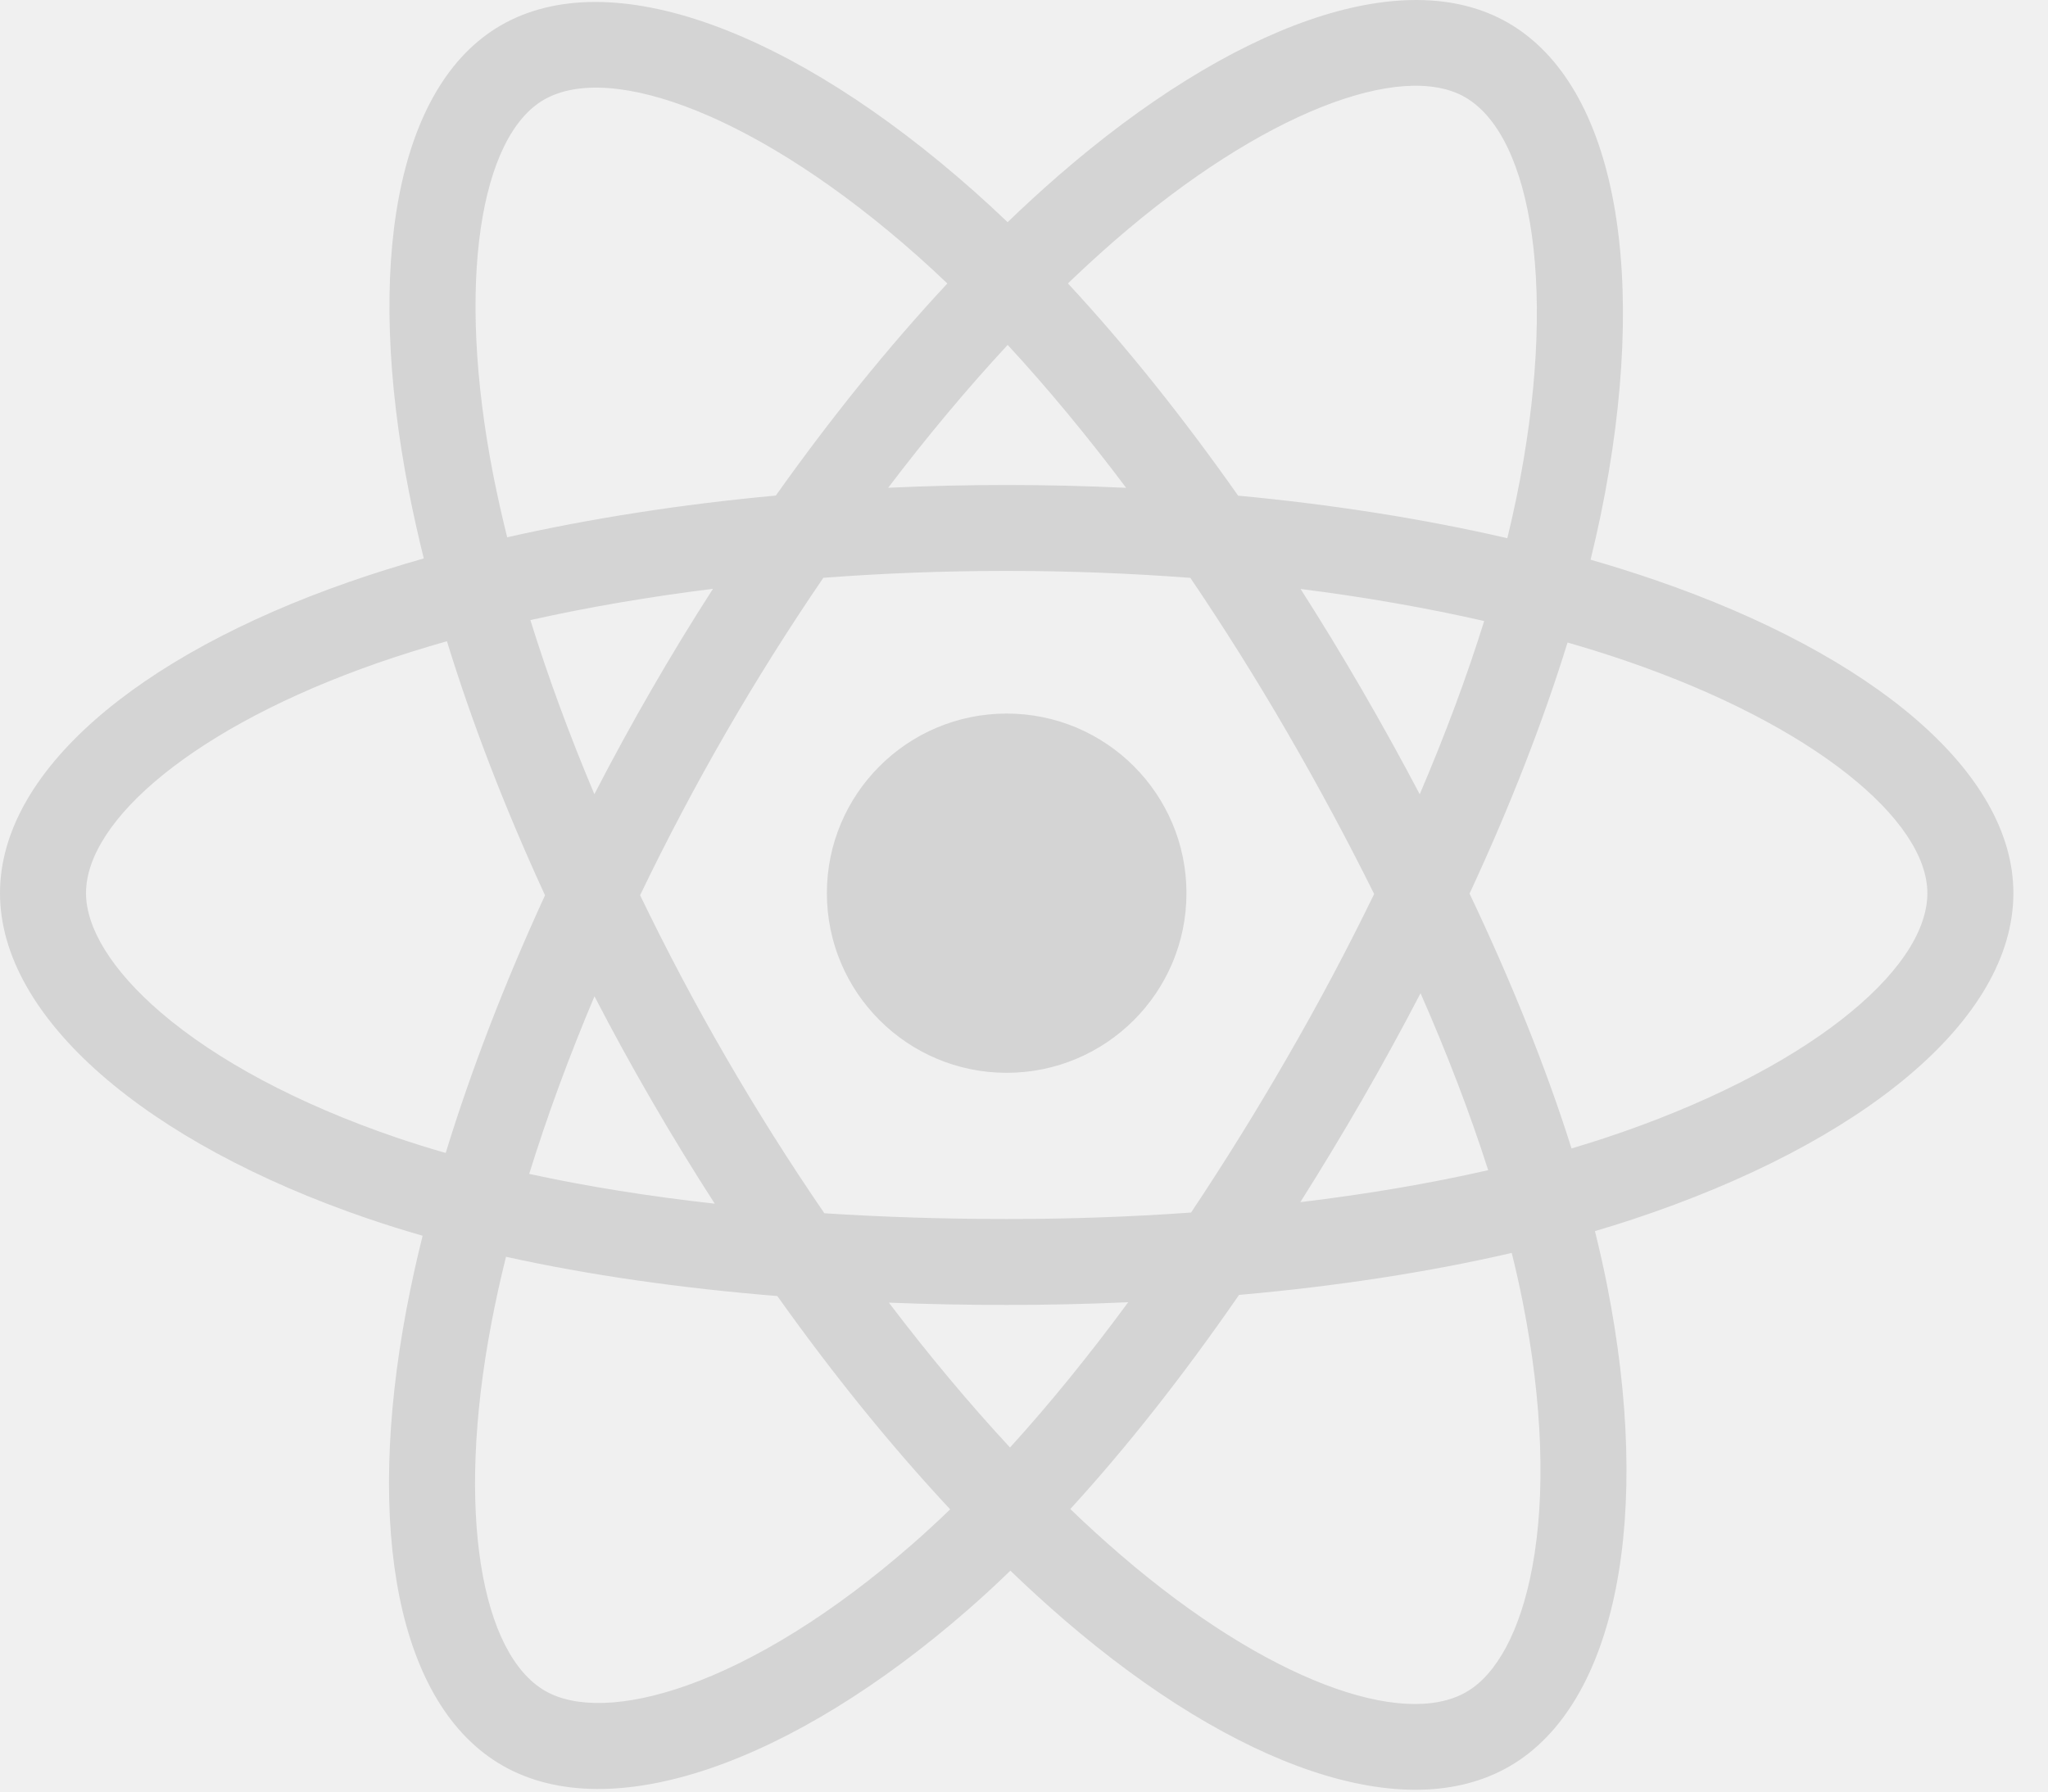
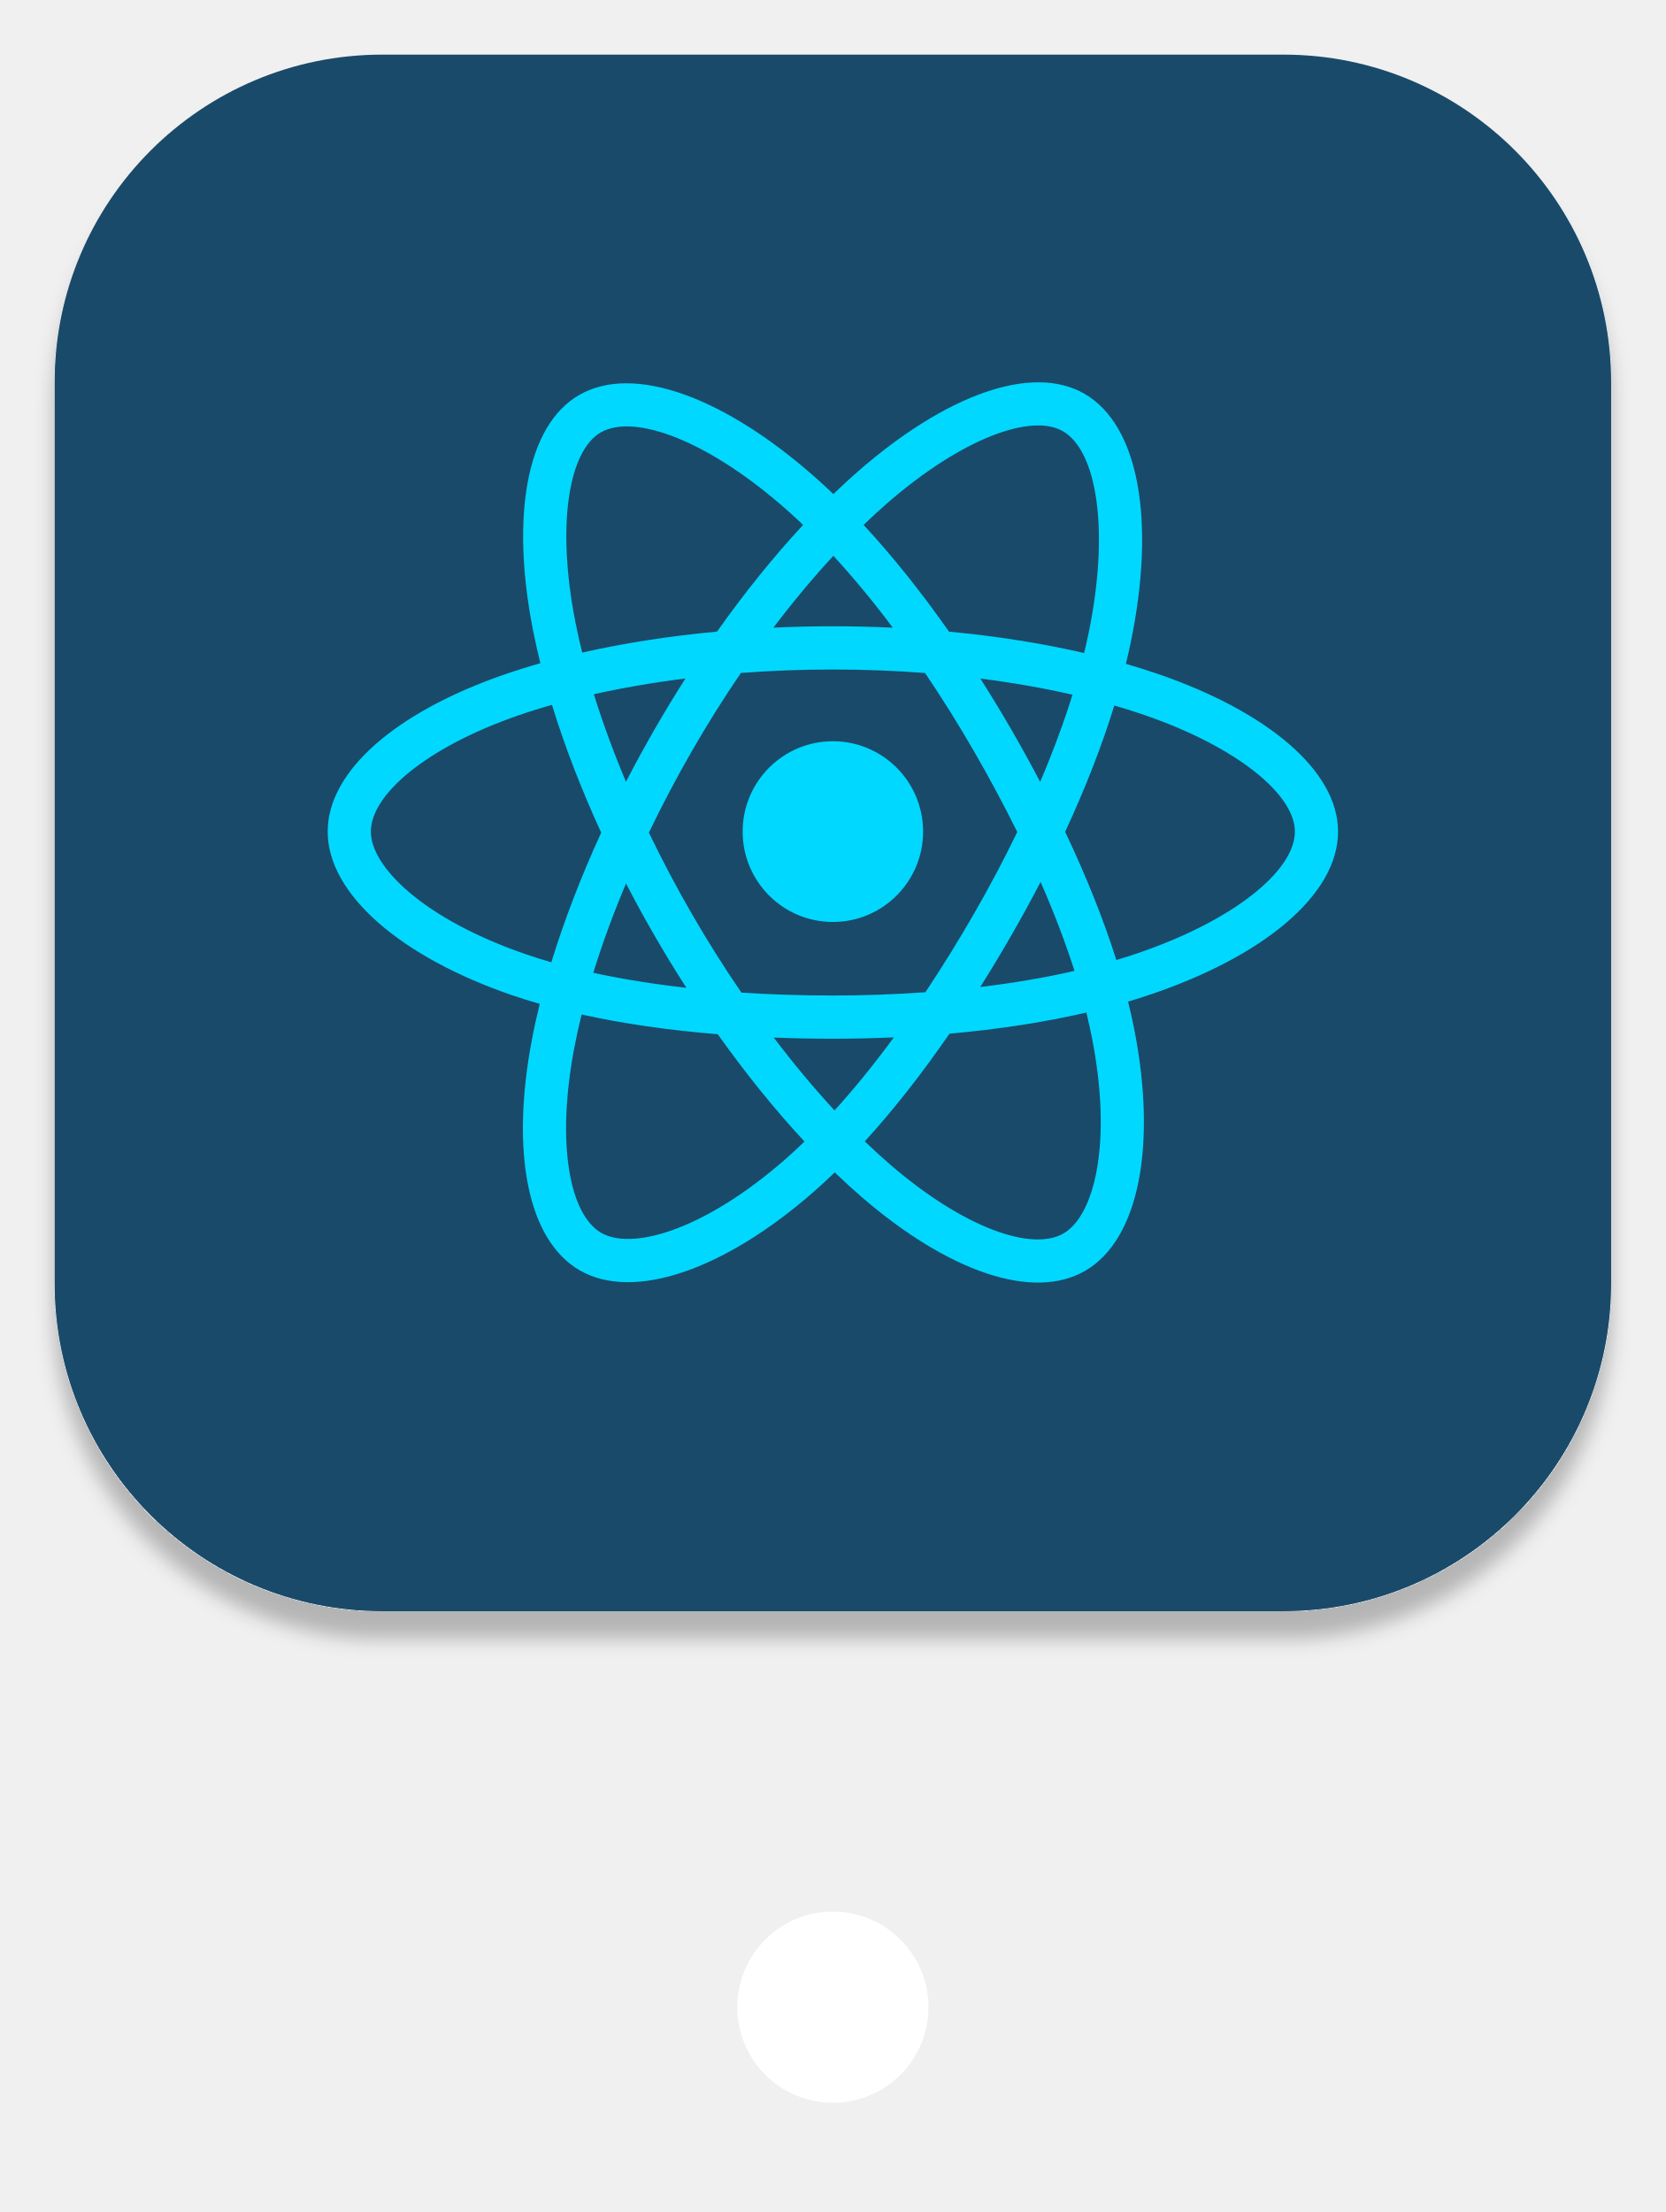
- <svg xmlns="http://www.w3.org/2000/svg" width="40" height="35" viewBox="0 0 40 35" fill="none">
-   <g clip-path="url(#clip0_150_2)">
-     <path d="M32.332 11.333C31.913 11.189 31.491 11.056 31.066 10.934C31.137 10.642 31.203 10.354 31.262 10.071C32.22 5.423 31.593 1.678 29.454 0.445C27.402 -0.737 24.047 0.495 20.659 3.442C20.325 3.733 19.999 4.033 19.68 4.34C19.466 4.136 19.249 3.935 19.028 3.739C15.477 0.588 11.918 -0.74 9.781 0.496C7.731 1.682 7.124 5.202 7.987 9.608C8.073 10.044 8.17 10.478 8.277 10.909C7.774 11.053 7.287 11.205 6.822 11.367C2.659 12.818 0 15.091 0 17.449C0 19.884 2.854 22.327 7.191 23.808C7.542 23.928 7.897 24.039 8.254 24.141C8.138 24.605 8.035 25.073 7.945 25.544C7.123 29.872 7.765 33.31 9.809 34.488C11.92 35.705 15.463 34.454 18.914 31.44C19.194 31.195 19.467 30.943 19.734 30.684C20.079 31.017 20.434 31.34 20.797 31.654C24.139 34.528 27.44 35.688 29.482 34.507C31.591 33.286 32.277 29.594 31.387 25.101C31.317 24.75 31.238 24.399 31.151 24.051C31.4 23.977 31.644 23.902 31.882 23.823C36.39 22.33 39.324 19.917 39.324 17.449C39.324 15.082 36.579 12.794 32.332 11.333ZM31.354 22.229C31.139 22.3 30.918 22.369 30.694 22.436C30.196 20.861 29.524 19.187 28.702 17.457C29.487 15.768 30.132 14.116 30.616 12.552C31.018 12.668 31.409 12.79 31.785 12.92C35.424 14.172 37.644 16.023 37.644 17.449C37.644 18.968 35.246 20.94 31.354 22.229ZM29.739 25.427C30.133 27.414 30.189 29.21 29.928 30.614C29.694 31.876 29.223 32.717 28.64 33.054C27.401 33.771 24.751 32.839 21.893 30.381C21.555 30.09 21.225 29.789 20.904 29.48C22.012 28.269 23.12 26.861 24.2 25.297C26.102 25.129 27.897 24.853 29.526 24.477C29.606 24.8 29.678 25.117 29.739 25.427ZM13.406 32.93C12.195 33.357 11.231 33.369 10.648 33.033C9.408 32.319 8.892 29.559 9.596 25.857C9.679 25.419 9.775 24.984 9.883 24.552C11.493 24.908 13.276 25.164 15.182 25.319C16.27 26.849 17.409 28.255 18.558 29.486C18.314 29.722 18.064 29.952 17.808 30.176C16.283 31.509 14.754 32.454 13.406 32.93ZM7.734 22.22C5.817 21.565 4.233 20.714 3.148 19.785C2.172 18.95 1.68 18.121 1.68 17.449C1.68 16.018 3.815 14.193 7.375 12.952C7.807 12.802 8.259 12.66 8.729 12.527C9.221 14.126 9.866 15.799 10.645 17.49C9.856 19.206 9.202 20.905 8.705 22.524C8.379 22.43 8.055 22.329 7.734 22.22ZM9.635 9.285C8.896 5.511 9.387 2.664 10.622 1.949C11.938 1.188 14.847 2.273 17.913 4.994C18.113 5.172 18.31 5.353 18.503 5.538C17.361 6.764 16.232 8.16 15.153 9.681C13.304 9.852 11.534 10.128 9.906 10.496C9.806 10.095 9.715 9.691 9.635 9.285ZM26.598 13.471C26.213 12.807 25.815 12.152 25.402 11.506C26.657 11.664 27.859 11.875 28.988 12.132C28.649 13.218 28.227 14.353 27.729 15.516C27.366 14.827 26.989 14.145 26.598 13.471ZM19.681 6.738C20.456 7.577 21.232 8.514 21.995 9.53C20.446 9.457 18.895 9.456 17.347 9.529C18.111 8.522 18.894 7.587 19.681 6.738ZM12.719 13.483C12.333 14.151 11.963 14.829 11.609 15.515C11.12 14.355 10.701 13.215 10.359 12.114C11.481 11.863 12.678 11.658 13.925 11.503C13.507 12.153 13.105 12.813 12.719 13.483ZM13.96 23.515C12.672 23.371 11.458 23.177 10.336 22.933C10.683 21.812 11.111 20.648 11.611 19.463C11.966 20.15 12.338 20.828 12.726 21.497C13.124 22.184 13.537 22.858 13.96 23.515ZM19.727 28.278C18.931 27.42 18.137 26.47 17.361 25.448C18.114 25.478 18.882 25.493 19.662 25.493C20.463 25.493 21.256 25.475 22.035 25.44C21.27 26.48 20.497 27.431 19.727 28.278ZM27.745 19.403C28.271 20.6 28.714 21.758 29.066 22.86C27.925 23.12 26.694 23.329 25.397 23.485C25.813 22.826 26.215 22.16 26.605 21.485C27 20.799 27.38 20.105 27.745 19.403ZM25.149 20.646C24.554 21.68 23.925 22.695 23.263 23.688C22.064 23.773 20.863 23.815 19.662 23.814C18.438 23.814 17.248 23.776 16.101 23.702C15.422 22.711 14.781 21.695 14.179 20.655C13.58 19.622 13.021 18.565 12.502 17.489C13.019 16.413 13.577 15.356 14.174 14.321L14.174 14.321C14.771 13.286 15.407 12.274 16.081 11.288C17.25 11.199 18.45 11.153 19.662 11.153C20.879 11.153 22.08 11.2 23.249 11.289C23.916 12.274 24.548 13.283 25.144 14.312C25.743 15.345 26.308 16.396 26.839 17.465C26.314 18.545 25.75 19.606 25.149 20.646ZM28.615 1.899C29.931 2.658 30.444 5.719 29.616 9.732C29.564 9.988 29.504 10.249 29.44 10.514C27.808 10.137 26.037 9.857 24.182 9.683C23.101 8.146 21.982 6.748 20.858 5.537C21.152 5.254 21.454 4.977 21.762 4.708C24.665 2.184 27.378 1.187 28.615 1.899ZM19.662 13.94C21.601 13.94 23.173 15.511 23.173 17.449C23.173 19.387 21.601 20.958 19.662 20.958C17.723 20.958 16.15 19.387 16.15 17.449C16.15 15.511 17.723 13.94 19.662 13.94Z" fill="#D4D4D4" />
+ <svg xmlns="http://www.w3.org/2000/svg" width="61" height="81" viewBox="0 0 61 81" fill="none">
+   <circle cx="30.5" cy="73.5" r="3.5" fill="white" />
+   <g filter="url(#filter0_d_163_69)">
+     <rect x="2" y="2" width="57" height="57" rx="12" fill="#1A4A6A" />
+     <g clip-path="url(#clip0_163_69)">
+       <path d="M42.421 24.685C42.028 24.55 41.63 24.424 41.23 24.309C41.298 24.034 41.359 23.762 41.414 23.496C42.316 19.113 41.727 15.582 39.713 14.419C37.783 13.305 34.627 14.467 31.438 17.246C31.124 17.52 30.817 17.802 30.517 18.092C30.316 17.899 30.112 17.71 29.904 17.525C26.563 14.554 23.214 13.302 21.203 14.468C19.274 15.586 18.703 18.905 19.515 23.059C19.596 23.47 19.687 23.879 19.788 24.286C19.314 24.421 18.857 24.565 18.419 24.717C14.502 26.085 12 28.229 12 30.452C12 32.748 14.686 35.051 18.766 36.448C19.097 36.561 19.43 36.665 19.766 36.761C19.657 37.199 19.56 37.64 19.476 38.084C18.702 42.166 19.306 45.406 21.229 46.517C23.216 47.664 26.55 46.485 29.796 43.643C30.059 43.412 30.317 43.175 30.568 42.931C30.893 43.245 31.227 43.55 31.568 43.845C34.713 46.554 37.819 47.649 39.74 46.535C41.725 45.384 42.37 41.903 41.532 37.667C41.466 37.335 41.392 37.005 41.31 36.677C41.545 36.607 41.775 36.536 41.998 36.461C46.24 35.054 49 32.779 49 30.452C49 28.221 46.417 26.063 42.421 24.685ZM41.501 34.959C41.299 35.026 41.092 35.091 40.88 35.154C40.412 33.669 39.78 32.091 39.006 30.46C39.744 28.867 40.352 27.309 40.807 25.834C41.186 25.944 41.553 26.06 41.907 26.182C45.331 27.362 47.419 29.107 47.419 30.452C47.419 31.884 45.164 33.744 41.501 34.959ZM39.982 37.974C40.352 39.847 40.405 41.541 40.16 42.865C39.939 44.054 39.496 44.847 38.948 45.165C37.782 45.841 35.289 44.962 32.599 42.645C32.281 42.37 31.971 42.087 31.669 41.795C32.712 40.653 33.754 39.326 34.77 37.852C36.559 37.693 38.249 37.433 39.782 37.078C39.857 37.383 39.924 37.682 39.982 37.974ZM24.614 45.048C23.475 45.451 22.567 45.463 22.019 45.146C20.852 44.472 20.367 41.87 21.029 38.379C21.107 37.967 21.197 37.556 21.299 37.149C22.814 37.485 24.492 37.726 26.285 37.872C27.309 39.314 28.381 40.64 29.461 41.801C29.231 42.024 28.996 42.241 28.756 42.452C27.32 43.708 25.882 44.6 24.614 45.048ZM19.277 34.95C17.473 34.333 15.983 33.53 14.962 32.654C14.044 31.867 13.581 31.086 13.581 30.452C13.581 29.103 15.589 27.382 18.939 26.212C19.346 26.07 19.771 25.936 20.213 25.811C20.676 27.319 21.283 28.896 22.016 30.49C21.274 32.109 20.658 33.711 20.19 35.237C19.884 35.149 19.579 35.053 19.277 34.95ZM21.066 22.755C20.371 19.196 20.833 16.512 21.995 15.838C23.233 15.12 25.97 16.143 28.855 18.709C29.043 18.876 29.228 19.047 29.41 19.222C28.335 20.378 27.273 21.694 26.258 23.128C24.518 23.29 22.852 23.549 21.32 23.896C21.226 23.518 21.141 23.137 21.066 22.755ZM37.026 26.701C36.665 26.076 36.289 25.458 35.901 24.848C37.082 24.998 38.213 25.196 39.275 25.439C38.956 26.462 38.559 27.532 38.091 28.63C37.749 27.98 37.394 27.337 37.026 26.701ZM30.518 20.353C31.247 21.144 31.977 22.027 32.695 22.985C31.238 22.916 29.779 22.916 28.322 22.984C29.041 22.035 29.777 21.153 30.518 20.353ZM23.968 26.712C23.605 27.343 23.256 27.982 22.923 28.628C22.463 27.535 22.069 26.46 21.747 25.422C22.803 25.186 23.929 24.992 25.102 24.845C24.709 25.459 24.331 26.081 23.968 26.712ZM25.135 36.171C23.924 36.036 22.781 35.852 21.726 35.622C22.052 34.566 22.455 33.468 22.925 32.351C23.259 32.998 23.609 33.638 23.974 34.268C24.349 34.917 24.737 35.552 25.135 36.171ZM30.561 40.662C29.812 39.853 29.065 38.957 28.335 37.994C29.044 38.022 29.766 38.036 30.5 38.036C31.254 38.036 32 38.019 32.733 37.987C32.013 38.967 31.285 39.864 30.561 40.662ZM38.106 32.294C38.6 33.423 39.017 34.515 39.348 35.553C38.275 35.799 37.117 35.996 35.897 36.143C36.288 35.522 36.666 34.893 37.032 34.257C37.405 33.611 37.763 32.956 38.106 32.294ZM35.663 33.467C35.103 34.441 34.511 35.398 33.888 36.334C32.761 36.414 31.631 36.454 30.5 36.454C29.349 36.454 28.229 36.418 27.15 36.348C26.511 35.413 25.908 34.455 25.341 33.475C24.778 32.5 24.251 31.505 23.763 30.49C24.25 29.475 24.775 28.478 25.337 27.503L25.337 27.503C25.898 26.527 26.497 25.573 27.131 24.643C28.231 24.559 29.36 24.516 30.5 24.516C31.645 24.516 32.775 24.56 33.875 24.644C34.503 25.573 35.098 26.523 35.658 27.494C36.222 28.468 36.754 29.459 37.253 30.467C36.759 31.486 36.229 32.486 35.663 33.467ZM38.924 15.791C40.163 16.506 40.645 19.392 39.866 23.176C39.817 23.417 39.761 23.663 39.7 23.913C38.165 23.558 36.498 23.294 34.753 23.13C33.736 21.68 32.683 20.362 31.625 19.221C31.902 18.953 32.186 18.693 32.476 18.439C35.208 16.059 37.761 15.119 38.924 15.791ZM30.5 27.143C32.325 27.143 33.804 28.625 33.804 30.452C33.804 32.279 32.325 33.761 30.5 33.761C28.675 33.761 27.196 32.279 27.196 30.452C27.196 28.625 28.675 27.143 30.5 27.143Z" fill="#00D8FF" />
+     </g>
  </g>
  <defs>
-     <clipPath id="clip0_150_2">
-       <rect width="39.324" height="35" fill="white" />
+     <filter id="filter0_d_163_69" x="1.3" y="2" width="58.4" height="58.7" filterUnits="userSpaceOnUse" color-interpolation-filters="sRGB">
+       <feFlood flood-opacity="0" result="BackgroundImageFix" />
+       <feColorMatrix in="SourceAlpha" type="matrix" values="0 0 0 0 0 0 0 0 0 0 0 0 0 0 0 0 0 0 127 0" result="hardAlpha" />
+       <feOffset dy="1" />
+       <feGaussianBlur stdDeviation="0.35" />
+       <feComposite in2="hardAlpha" operator="out" />
+       <feColorMatrix type="matrix" values="0 0 0 0 0 0 0 0 0 0 0 0 0 0 0 0 0 0 0.25 0" />
+       <feBlend mode="normal" in2="BackgroundImageFix" result="effect1_dropShadow_163_69" />
+       <feBlend mode="normal" in="SourceGraphic" in2="effect1_dropShadow_163_69" result="shape" />
+     </filter>
+     <clipPath id="clip0_163_69">
+       <rect width="37" height="33" fill="white" transform="translate(12 14)" />
    </clipPath>
  </defs>
</svg>
